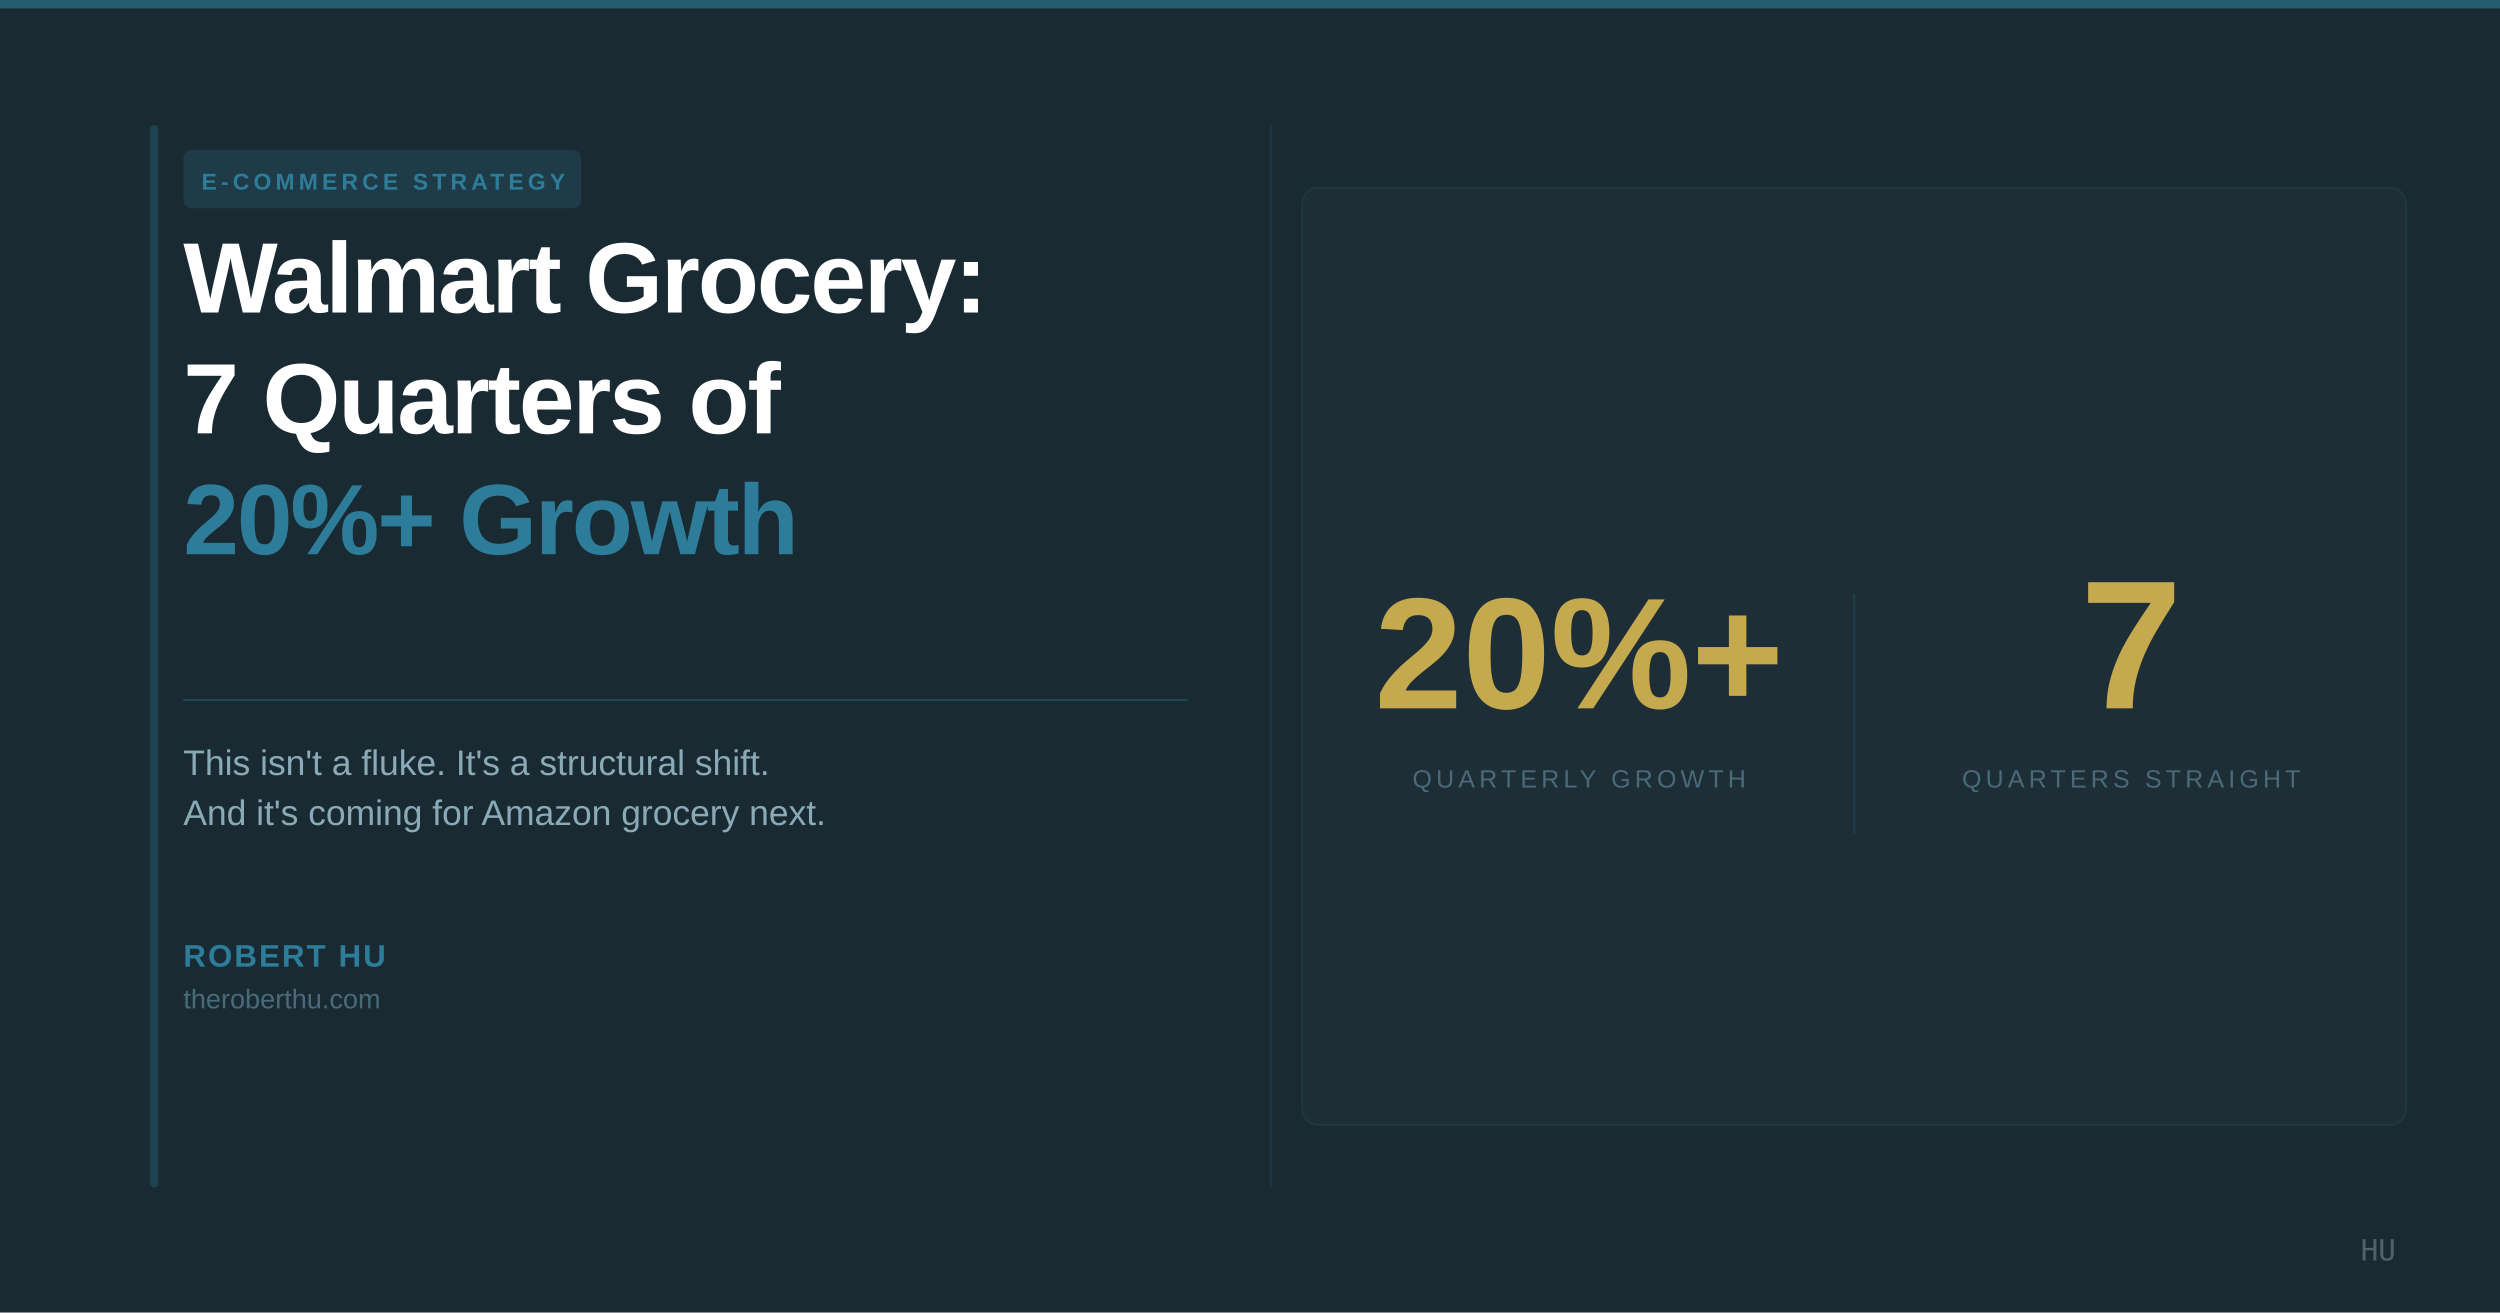
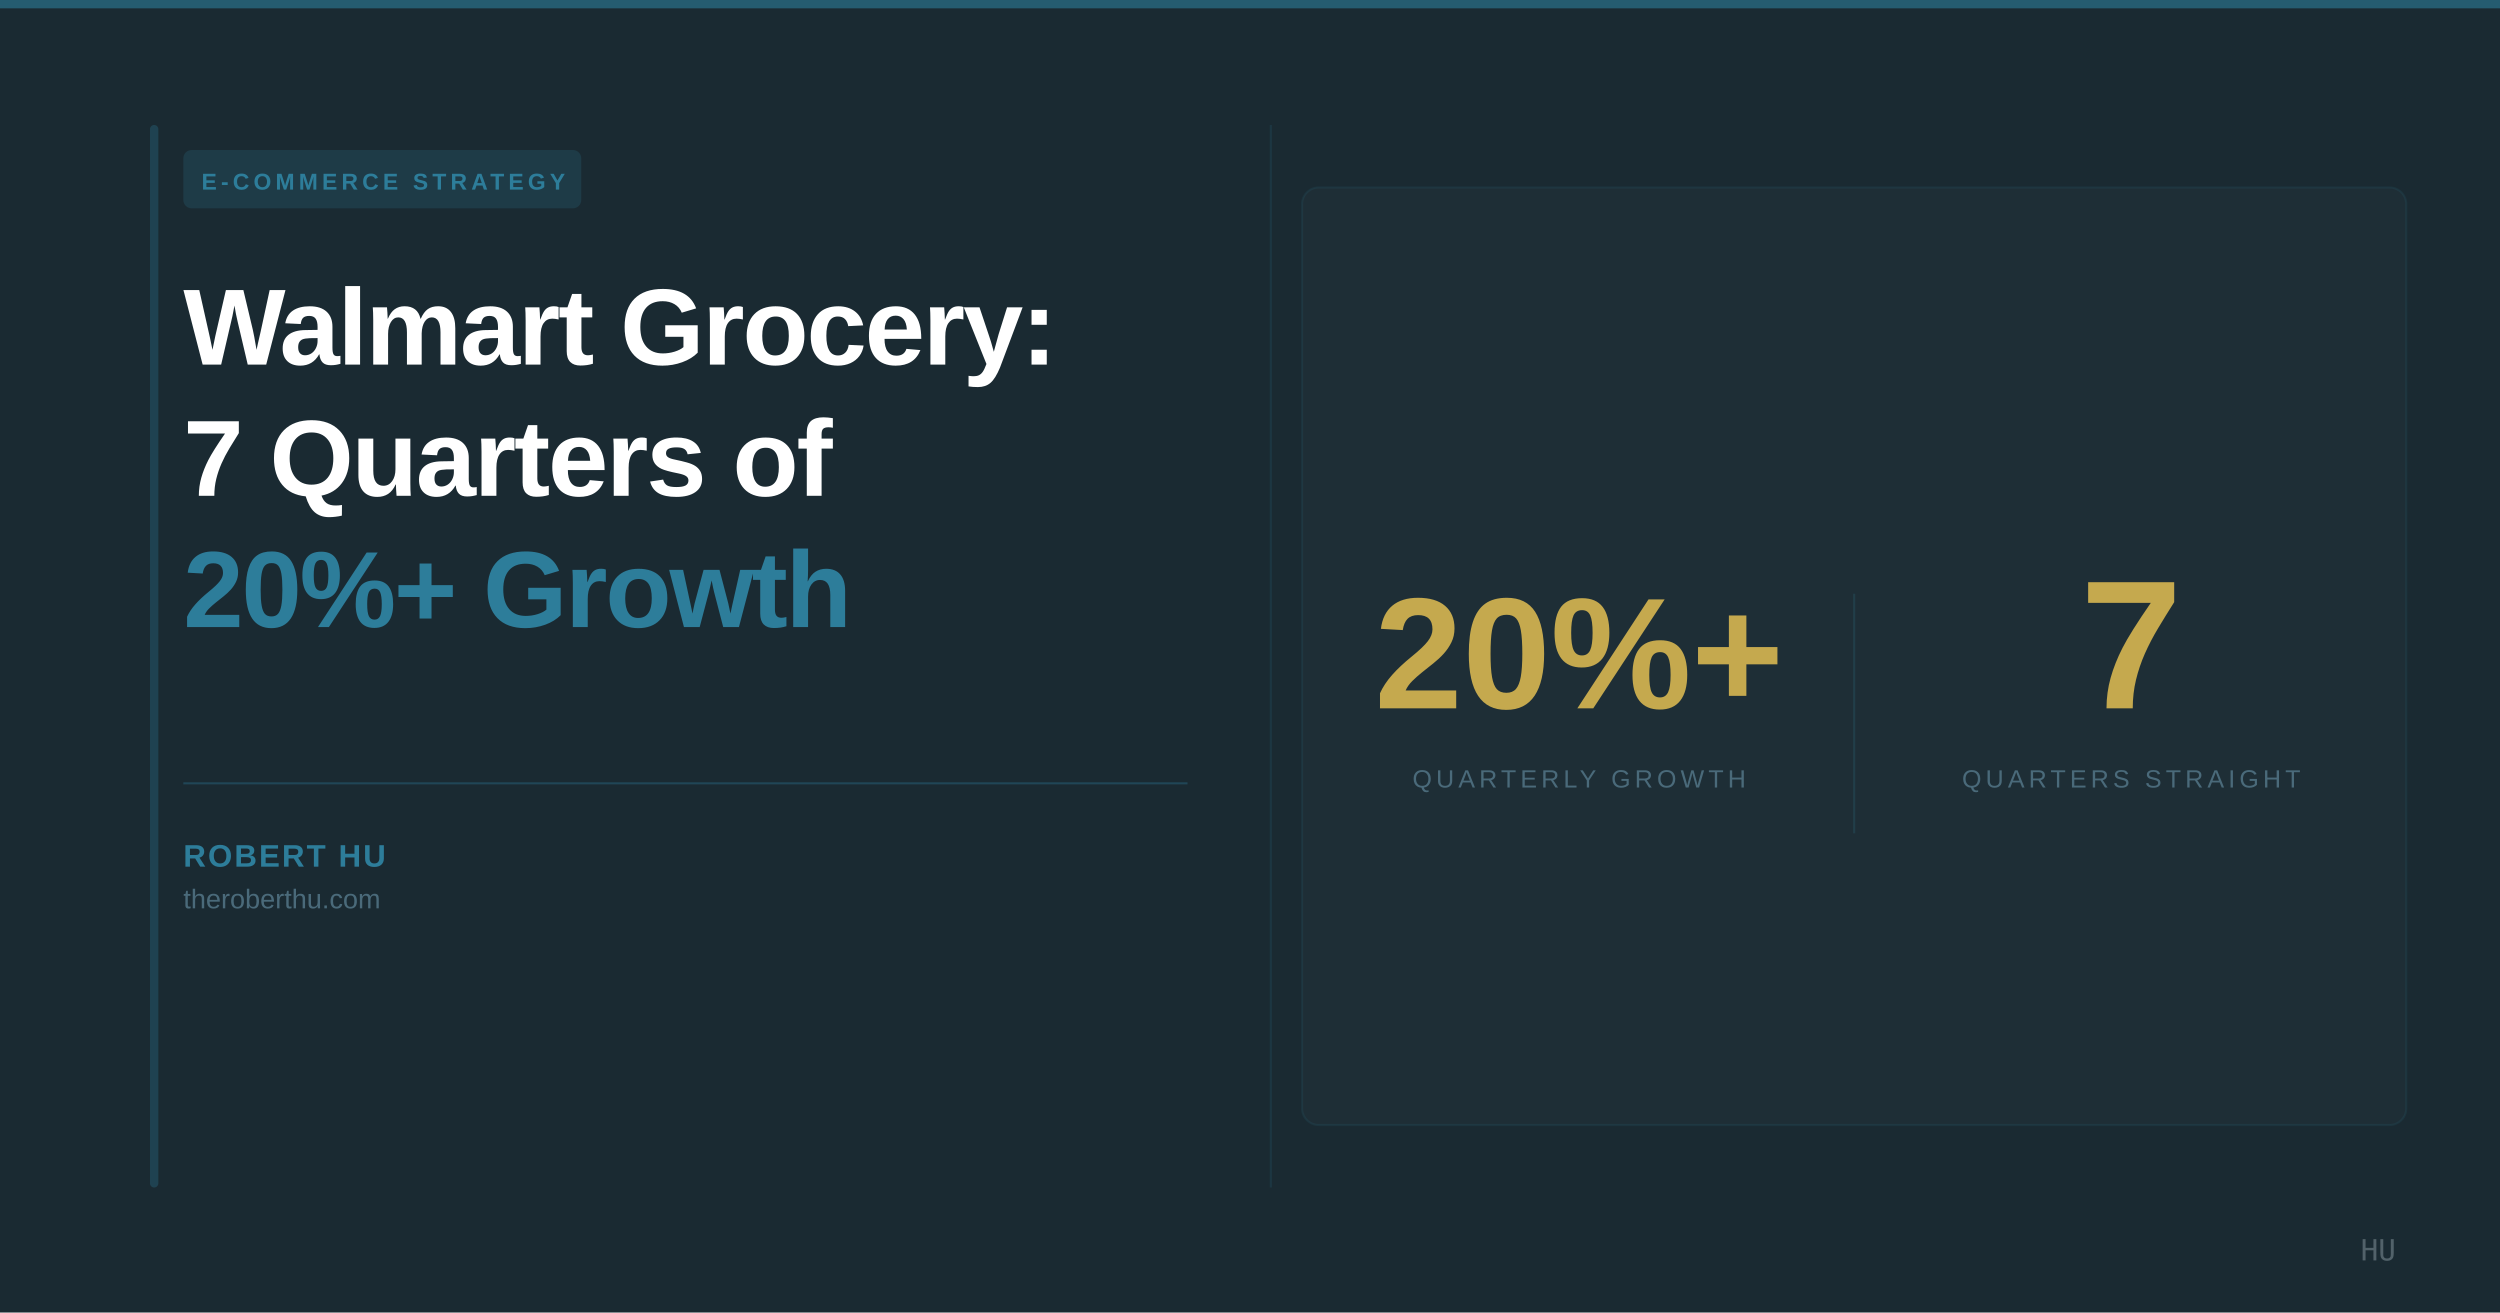
<svg xmlns="http://www.w3.org/2000/svg" width="1200" height="630" viewBox="0 0 1200 630">
  <rect width="1200" height="630" fill="#1a2a32" />
  <rect x="0" y="0" width="1200" height="4" fill="#2d7d9a" opacity="0.6" />
  <line x1="610" y1="60" x2="610" y2="570" stroke="#2d7d9a" stroke-opacity="0.15" stroke-width="1" />
  <rect x="72" y="60" width="4" height="510" rx="2" fill="#2d7d9a" opacity="0.3" />
  <rect x="88" y="72" width="191" height="28" rx="4" fill="#2d7d9a" opacity="0.2" />
  <text x="184" y="91" font-family="'Helvetica Neue', Arial, sans-serif" font-size="11" font-weight="600" fill="#2d7d9a" text-anchor="middle" letter-spacing="2">E-COMMERCE STRATEGY</text>
-   <text x="88" y="150" font-family="'Helvetica Neue', Arial, sans-serif" font-size="48" font-weight="700" fill="#ffffff" letter-spacing="-1">Walmart Grocery:</text>
-   <text x="88" y="208" font-family="'Helvetica Neue', Arial, sans-serif" font-size="48" font-weight="700" fill="#ffffff" letter-spacing="-1">7 Quarters of</text>
-   <text x="88" y="266" font-family="'Helvetica Neue', Arial, sans-serif" font-size="48" font-weight="700" fill="#2d7d9a" letter-spacing="-1">20%+ Growth</text>
-   <line x1="88" y1="336" x2="570" y2="336" stroke="#2d7d9a" stroke-opacity="0.35" stroke-width="1" />
-   <text x="88" y="372" font-family="'Helvetica Neue', Arial, sans-serif" font-size="17" fill="#8baab8">This isn't a fluke. It's a structural shift.</text>
-   <text x="88" y="396" font-family="'Helvetica Neue', Arial, sans-serif" font-size="17" fill="#8baab8">And it's coming for Amazon grocery next.</text>
-   <text x="88" y="464" font-family="'Helvetica Neue', Arial, sans-serif" font-size="15" fill="#2d7d9a" font-weight="600" letter-spacing="1">ROBERT HU</text>
-   <text x="88" y="484" font-family="'Helvetica Neue', Arial, sans-serif" font-size="13" fill="#4a6a7a">theroberthu.com</text>
+   <text x="88" y="175" font-family="'Helvetica Neue', Arial, sans-serif" font-size="52" font-weight="700" fill="#ffffff" letter-spacing="-1">Walmart Grocery:</text>
+   <text x="88" y="238" font-family="'Helvetica Neue', Arial, sans-serif" font-size="52" font-weight="700" fill="#ffffff" letter-spacing="-1">7 Quarters of</text>
+   <text x="88" y="301" font-family="'Helvetica Neue', Arial, sans-serif" font-size="52" font-weight="700" fill="#2d7d9a" letter-spacing="-1">20%+ Growth</text>
+   <line x1="88" y1="376" x2="570" y2="376" stroke="#2d7d9a" stroke-opacity="0.35" stroke-width="1" />
+   <text x="88" y="416" font-family="'Helvetica Neue', Arial, sans-serif" font-size="15" fill="#2d7d9a" font-weight="600" letter-spacing="1">ROBERT HU</text>
+   <text x="88" y="436" font-family="'Helvetica Neue', Arial, sans-serif" font-size="13" fill="#4a6a7a">theroberthu.com</text>
  <rect x="625" y="90" width="530" height="450" rx="8" fill="#ffffff" fill-opacity="0.02" stroke="#2d7d9a" stroke-opacity="0.12" stroke-width="1" />
  <text x="758" y="340" font-family="'Helvetica Neue', Arial, sans-serif" font-size="76" font-weight="700" fill="#c5a94e" text-anchor="middle">20%+</text>
  <text x="758" y="378" font-family="'Helvetica Neue', Arial, sans-serif" font-size="12" fill="#4a6a7a" text-anchor="middle" letter-spacing="2">QUARTERLY GROWTH</text>
  <line x1="890" y1="285" x2="890" y2="400" stroke="#2d7d9a" stroke-opacity="0.2" stroke-width="1" />
  <text x="1023" y="340" font-family="'Helvetica Neue', Arial, sans-serif" font-size="88" font-weight="700" fill="#c5a94e" text-anchor="middle">7</text>
  <text x="1023" y="378" font-family="'Helvetica Neue', Arial, sans-serif" font-size="12" fill="#4a6a7a" text-anchor="middle" letter-spacing="2">QUARTERS STRAIGHT</text>
  <text x="1150" y="605" text-anchor="end" font-family="'JetBrains Mono', monospace" font-size="14" font-weight="500" fill="#8a9aa2" opacity="0.5">HU</text>
</svg>
